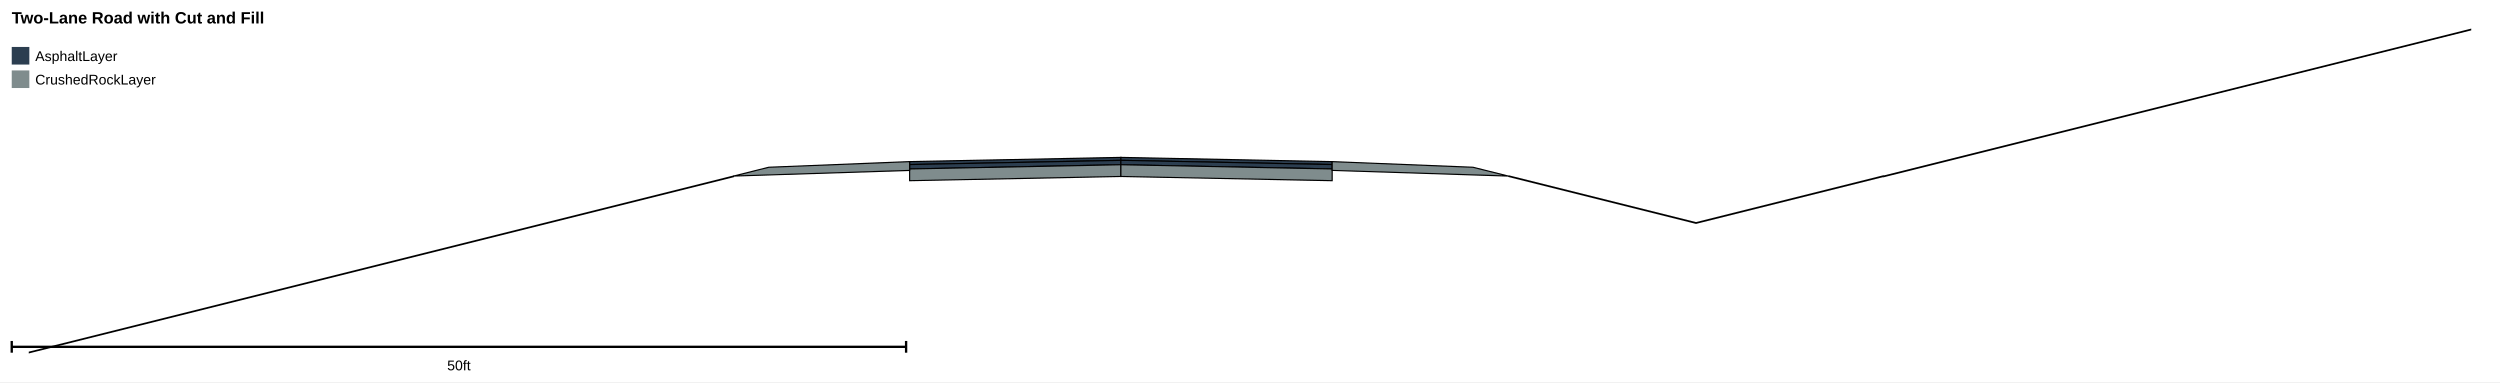
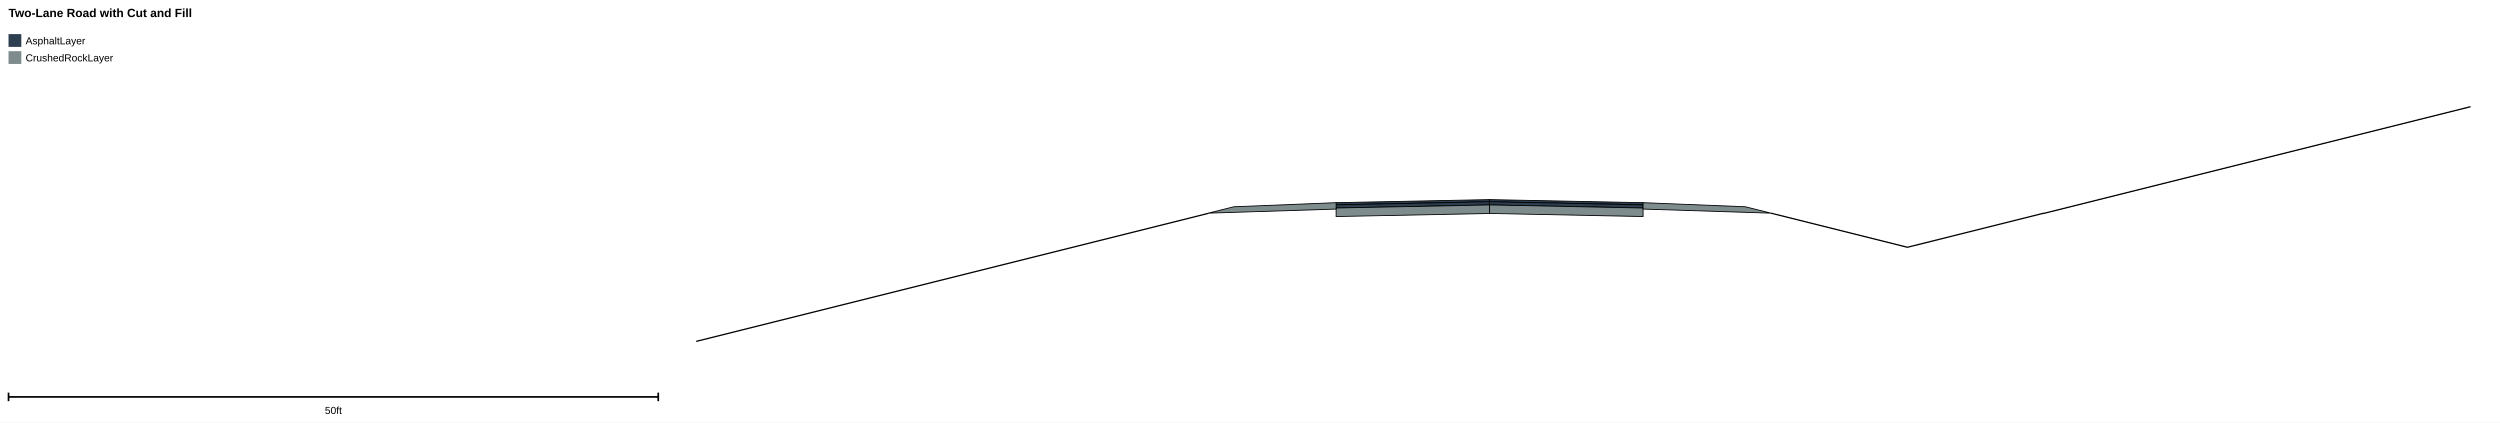
- <svg xmlns="http://www.w3.org/2000/svg" width="2130.0" height="325.5" viewBox="0 0 2130.0 325.5">
-   <rect width="2130.0" height="325.5" fill="white" />
+ <svg xmlns="http://www.w3.org/2000/svg" width="2932.0" height="495.5" viewBox="0 0 2932.0 495.5">
+   <rect width="2932.0" height="495.5" fill="white" />
  <g transform="scale(1,-1)">
-     <g transform="translate(0,-325.5)">
-       <polygon points="955.00,191.40 955.00,188.90 775.00,185.30 775.00,187.80" fill="#2C3E50" stroke="black" stroke-width="1" />
-       <polygon points="955.00,188.90 955.00,185.15 775.00,181.55 775.00,185.30" fill="#2C3E50" stroke="black" stroke-width="1" />
-       <polygon points="955.00,185.15 955.00,175.15 775.00,171.55 775.00,181.55" fill="#7F8C8D" stroke="black" stroke-width="1" />
-       <polygon points="775.00,187.80 775.00,180.30 625.00,175.50 655.00,183.00" fill="#7F8C8D" stroke="black" stroke-width="1" />
-       <polygon points="625.00,175.50 625.00,175.00 25.00,25.00 25.00,25.50" fill="#BDC3C7" stroke="black" stroke-width="1" />
-       <polygon points="955.00,191.40 1135.00,187.80 1135.00,185.30 955.00,188.90" fill="#2C3E50" stroke="black" stroke-width="1" />
-       <polygon points="955.00,188.90 1135.00,185.30 1135.00,181.55 955.00,185.15" fill="#2C3E50" stroke="black" stroke-width="1" />
-       <polygon points="955.00,185.15 1135.00,181.55 1135.00,171.55 955.00,175.15" fill="#7F8C8D" stroke="black" stroke-width="1" />
-       <polygon points="1135.00,187.80 1255.00,183.00 1285.00,175.50 1135.00,180.30" fill="#7F8C8D" stroke="black" stroke-width="1" />
-       <polyline points="1285.00,175.50 1445.00,135.50 1605.00,175.50" fill="none" stroke="black" stroke-width="1.5" />
-       <polygon points="1605.00,175.50 2105.00,300.50 2105.00,300.00 1605.00,175.00" fill="#BDC3C7" stroke="black" stroke-width="1" />
+     <g transform="translate(0,-495.5)">
+       <polygon points="1747.00,261.40 1747.00,258.90 1567.00,255.30 1567.00,257.80" fill="#2C3E50" stroke="black" stroke-width="1" />
+       <polygon points="1747.00,258.90 1747.00,255.15 1567.00,251.55 1567.00,255.30" fill="#2C3E50" stroke="black" stroke-width="1" />
+       <polygon points="1747.00,255.15 1747.00,245.15 1567.00,241.55 1567.00,251.55" fill="#7F8C8D" stroke="black" stroke-width="1" />
+       <polygon points="1567.00,257.80 1567.00,250.30 1417.00,245.50 1447.00,253.00" fill="#7F8C8D" stroke="black" stroke-width="1" />
+       <polygon points="1417.00,245.50 1417.00,245.00 817.00,95.00 817.00,95.50" fill="#BDC3C7" stroke="black" stroke-width="1" />
+       <polygon points="1747.00,261.40 1927.00,257.80 1927.00,255.30 1747.00,258.90" fill="#2C3E50" stroke="black" stroke-width="1" />
+       <polygon points="1747.00,258.90 1927.00,255.30 1927.00,251.55 1747.00,255.15" fill="#2C3E50" stroke="black" stroke-width="1" />
+       <polygon points="1747.00,255.15 1927.00,251.55 1927.00,241.55 1747.00,245.15" fill="#7F8C8D" stroke="black" stroke-width="1" />
+       <polygon points="1927.00,257.80 2047.00,253.00 2077.00,245.50 1927.00,250.30" fill="#7F8C8D" stroke="black" stroke-width="1" />
+       <polyline points="2077.00,245.50 2237.00,205.50 2397.00,245.50" fill="none" stroke="black" stroke-width="1.5" />
+       <polygon points="2397.00,245.50 2897.00,370.50 2897.00,370.00 2397.00,245.00" fill="#BDC3C7" stroke="black" stroke-width="1" />
    </g>
  </g>
  <text x="10" y="20" font-family="Arial" font-size="14" font-weight="bold">Two-Lane Road with Cut and Fill</text>
  <rect x="10" y="40" width="15" height="15" fill="#2C3E50" />
  <text x="30" y="52" font-family="Arial" font-size="12">AsphaltLayer</text>
  <rect x="10" y="60" width="15" height="15" fill="#7F8C8D" />
  <text x="30" y="72" font-family="Arial" font-size="12">CrushedRockLayer</text>
-   <line x1="10" y1="295.5" x2="772" y2="295.5" stroke="black" stroke-width="2" />
-   <line x1="10" y1="290.5" x2="10" y2="300.5" stroke="black" stroke-width="2" />
-   <line x1="772" y1="290.5" x2="772" y2="300.5" stroke="black" stroke-width="2" />
-   <text x="391" y="315.5" font-family="Arial" font-size="12" text-anchor="middle">50ft</text>
+   <line x1="10" y1="465.5" x2="772" y2="465.5" stroke="black" stroke-width="2" />
+   <line x1="10" y1="460.5" x2="10" y2="470.5" stroke="black" stroke-width="2" />
+   <line x1="772" y1="460.5" x2="772" y2="470.5" stroke="black" stroke-width="2" />
+   <text x="391" y="485.5" font-family="Arial" font-size="12" text-anchor="middle">50ft</text>
</svg>
